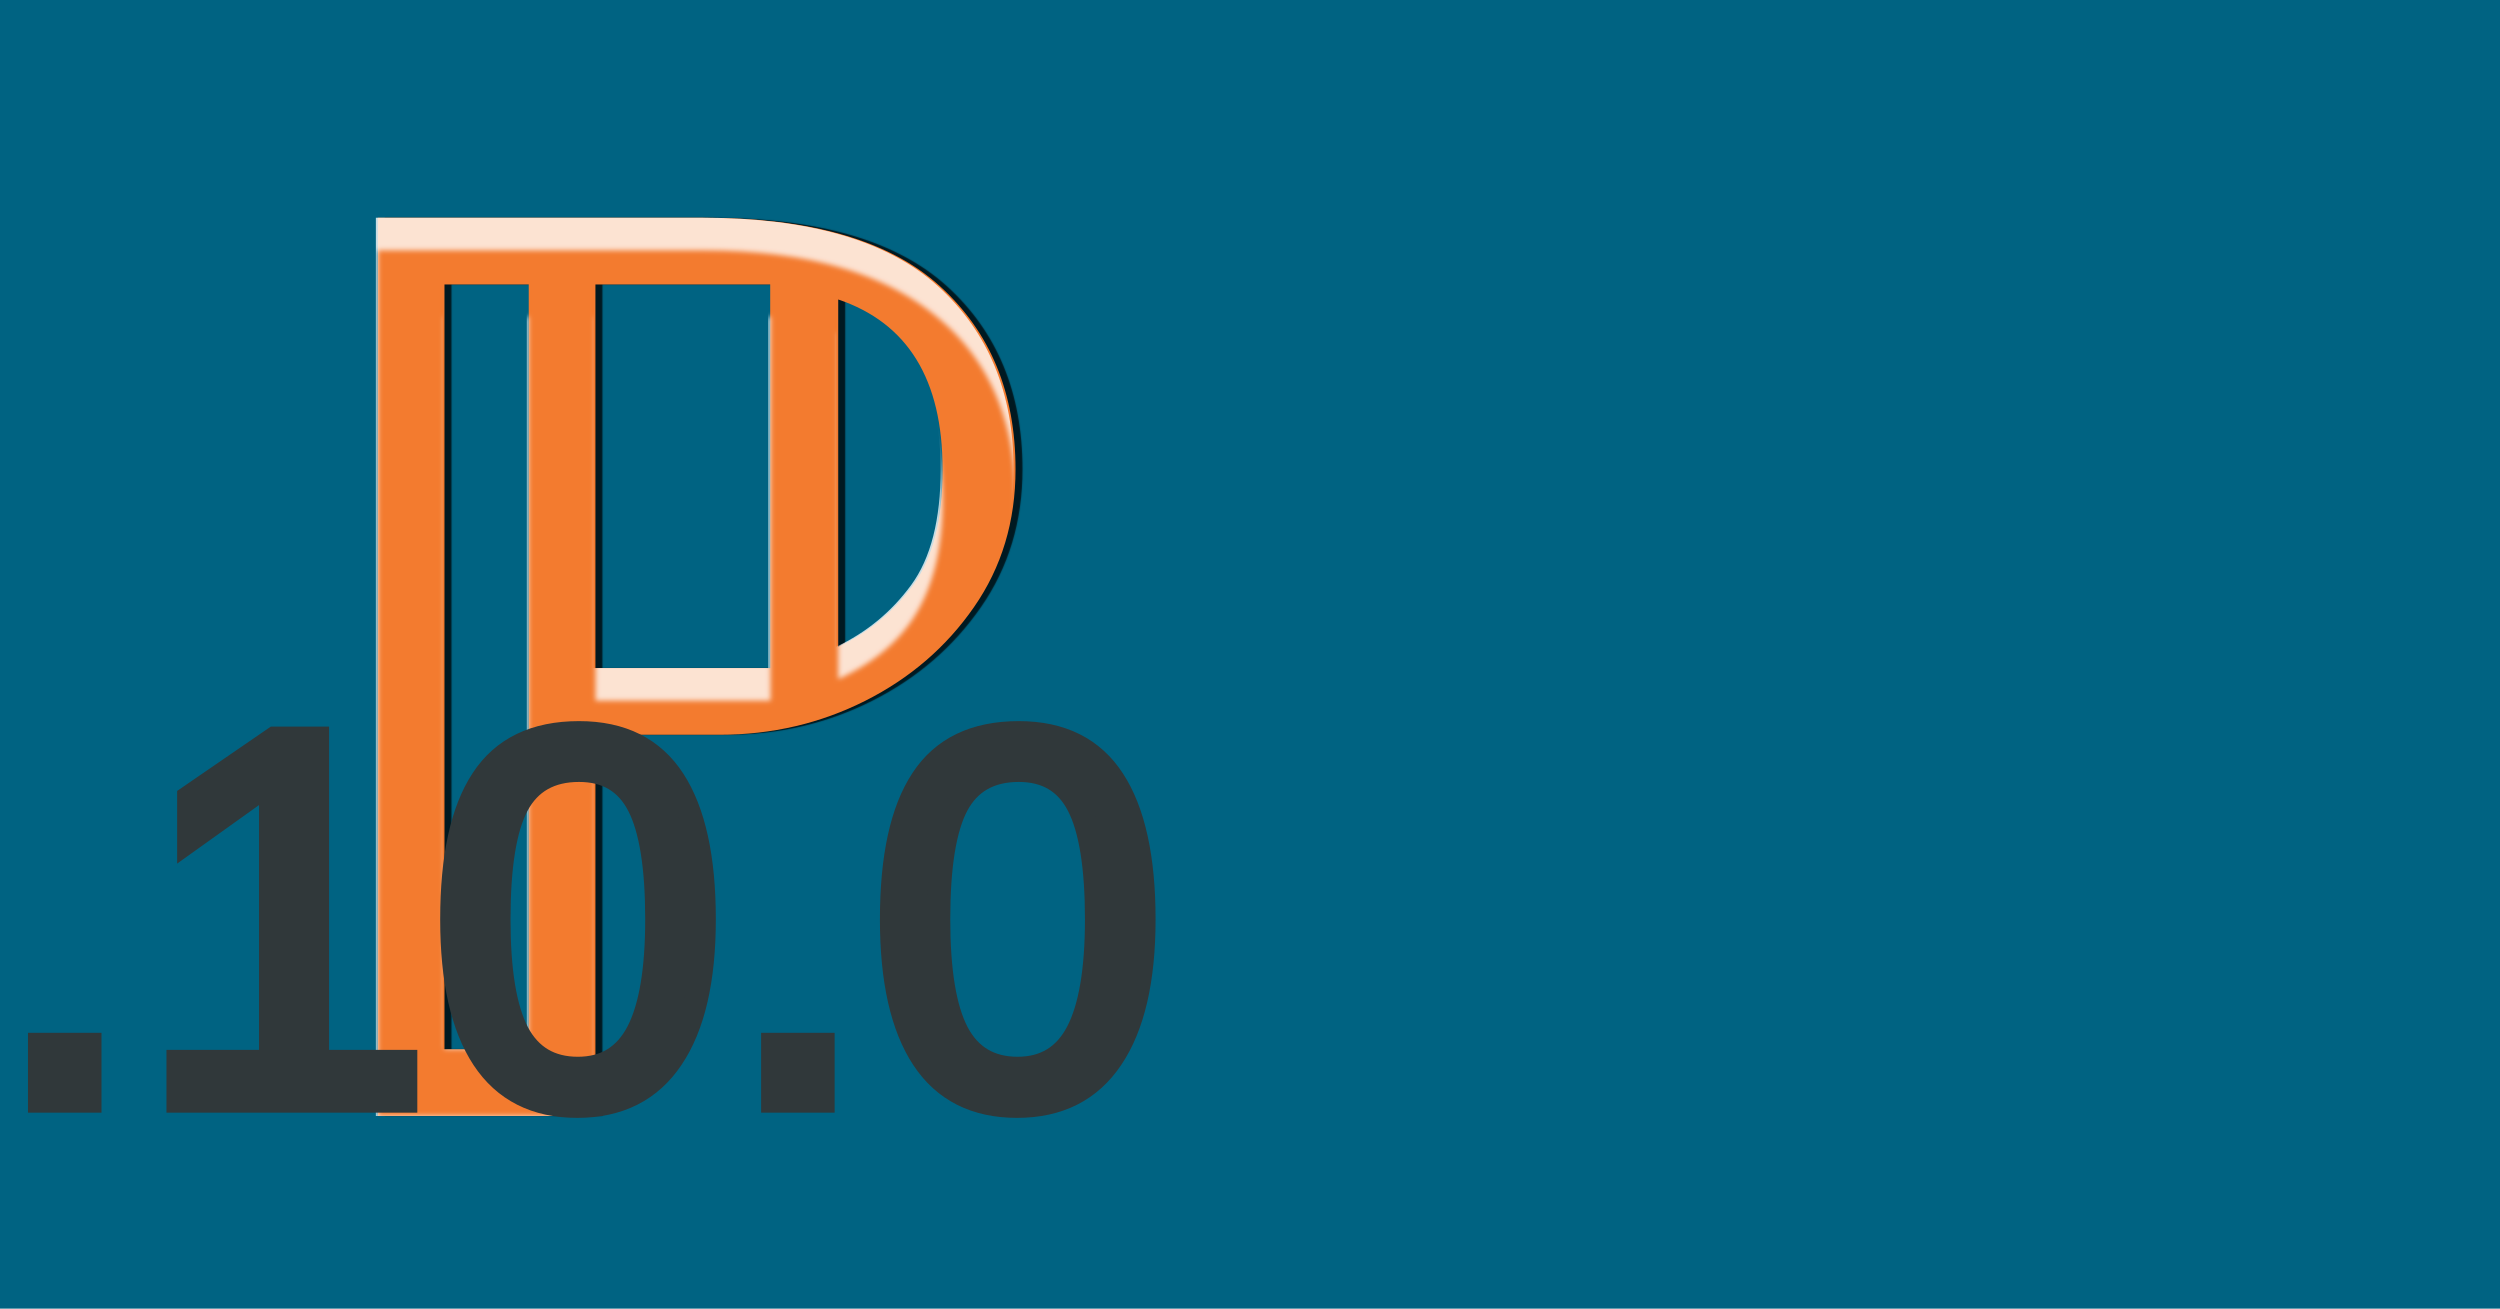
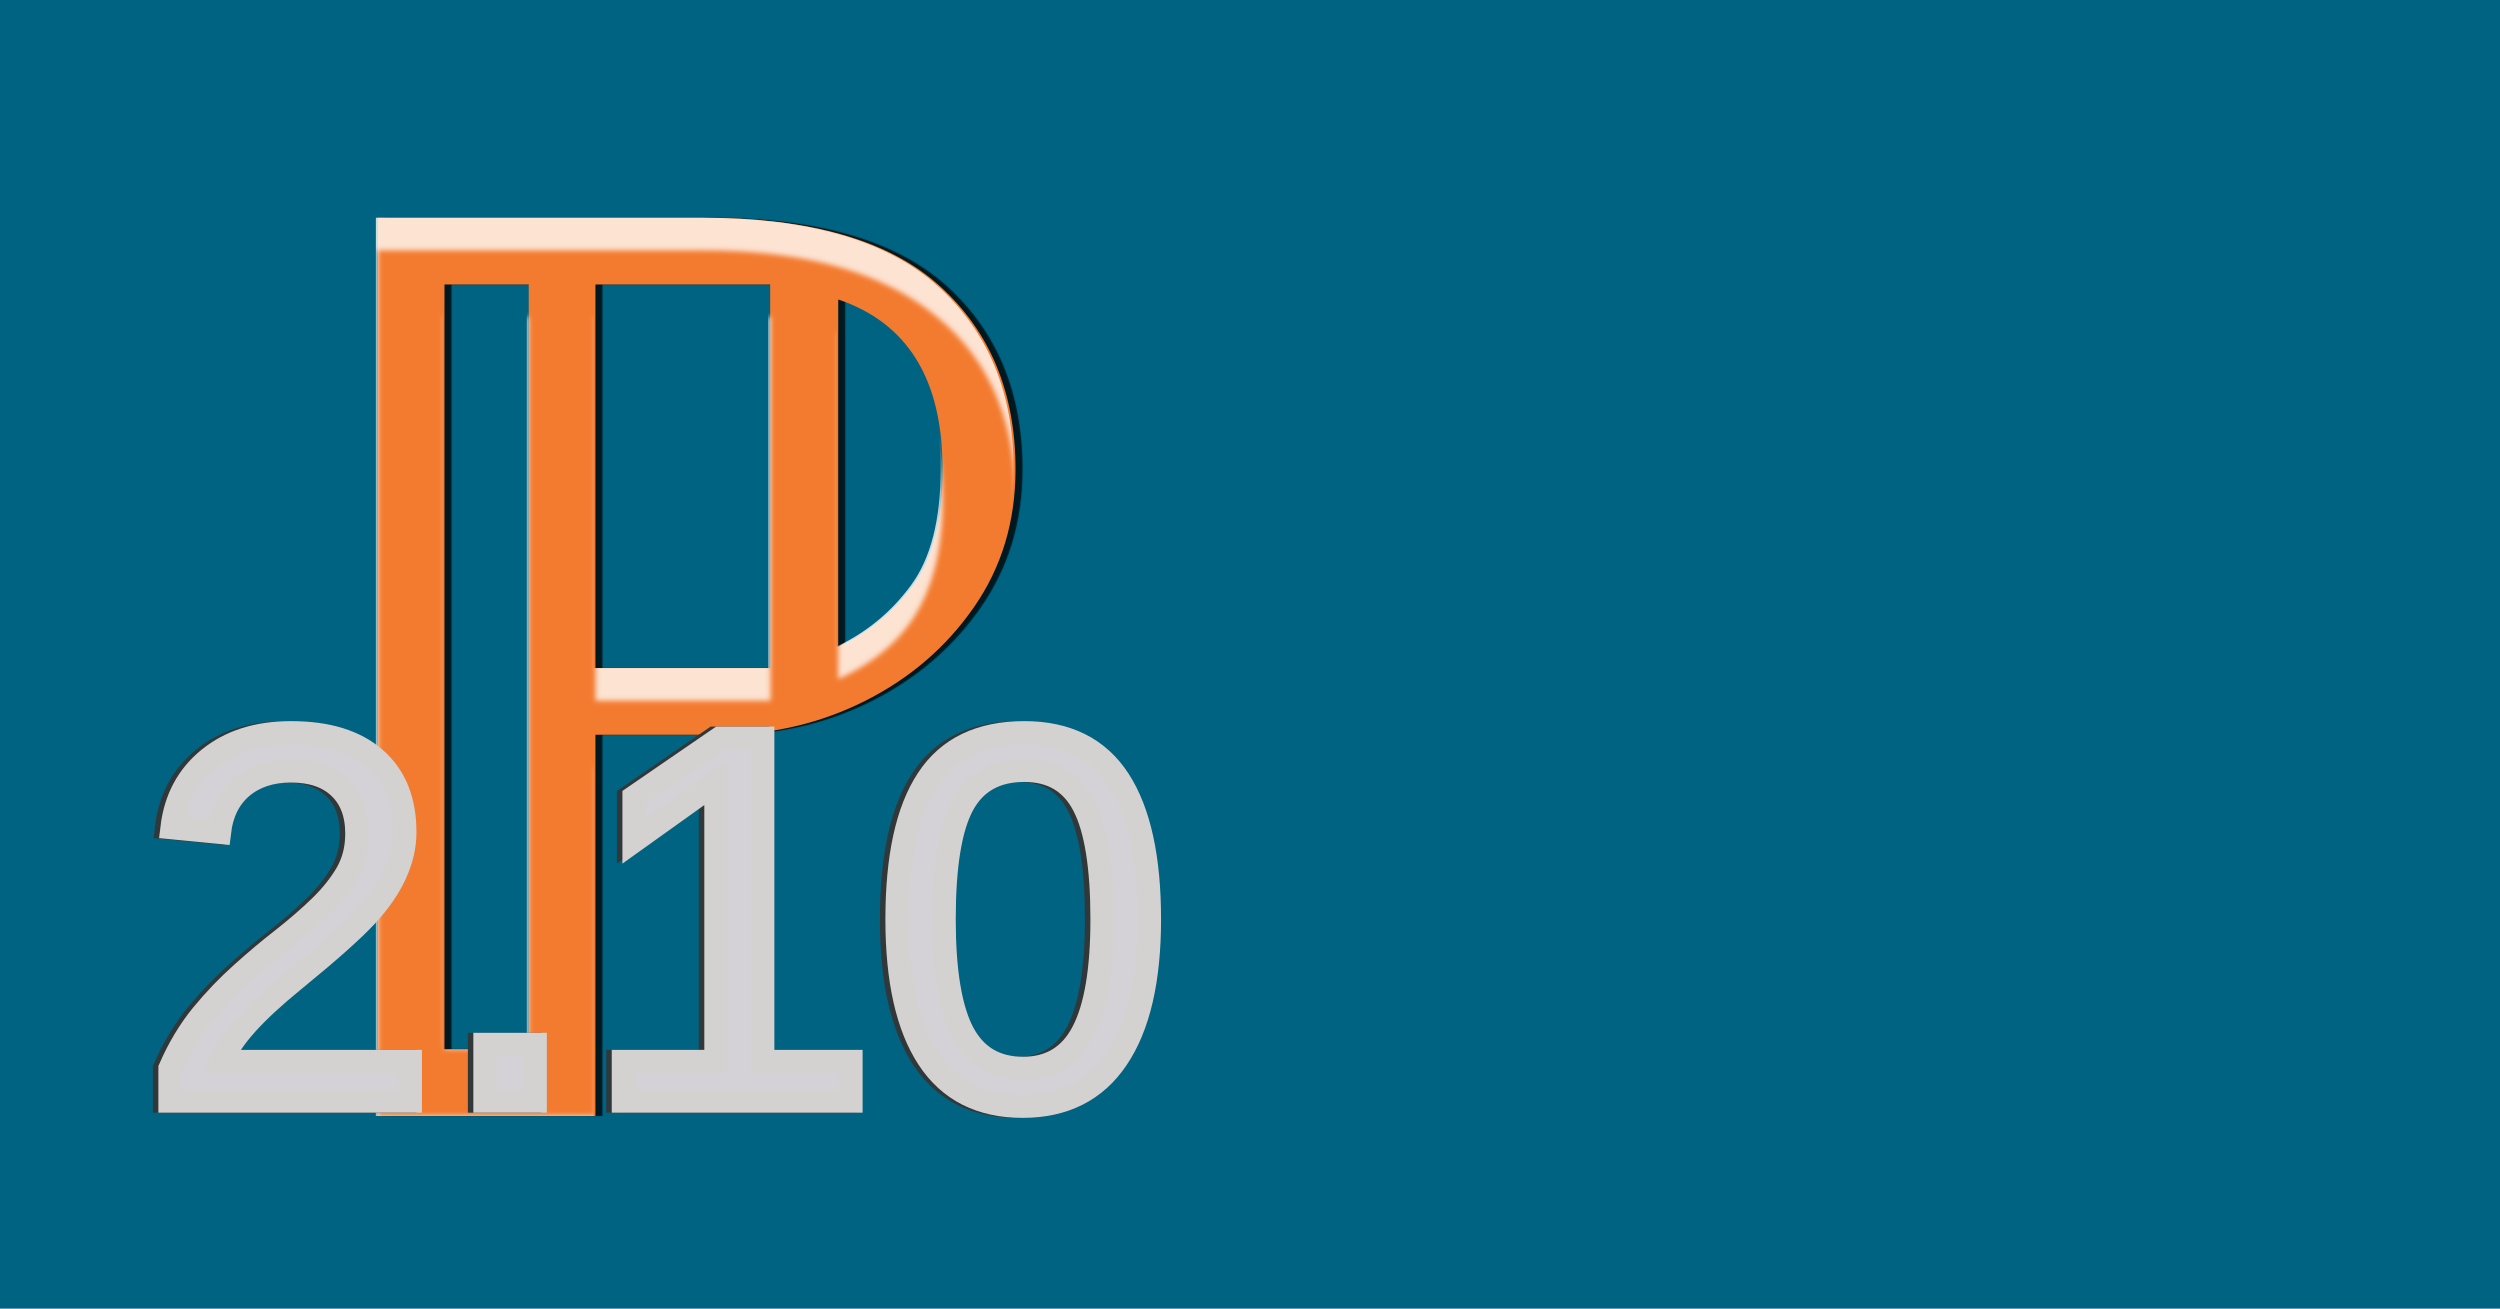
<svg xmlns="http://www.w3.org/2000/svg" width="512" height="268" viewBox="0 0 135.467 70.908" version="1.1" id="svg1">
  <defs id="defs1">
    <filter style="color-interpolation-filters:sRGB" id="filter50" x="-0.048" y="-0.035" width="1.116" height="1.086">
      <feFlood result="flood" in="SourceGraphic" flood-opacity="0.498" flood-color="rgb(0,0,0)" id="feFlood49" />
      <feGaussianBlur result="blur" in="SourceGraphic" stdDeviation="1.5" id="feGaussianBlur49" />
      <feOffset result="offset" in="blur" dx="1.5" dy="1.5" id="feOffset49" />
      <feComposite result="comp1" operator="in" in="flood" in2="offset" id="feComposite49" />
      <feComposite result="comp2" operator="over" in="SourceGraphic" in2="comp1" id="feComposite50" />
    </filter>
    <mask maskUnits="userSpaceOnUse" id="mask55">
      <text xml:space="preserve" style="font-size:147.677px;display:inline;fill:#ffffff;fill-opacity:1;stroke-width:1.154" x="15.96" y="118.533" id="text55" transform="rotate(90)">
        <tspan id="tspan55" style="font-style:normal;font-variant:normal;font-weight:normal;font-stretch:normal;font-size:147.677px;font-family:Arimo;-inkscape-font-specification:Arimo;fill:#ffffff;fill-opacity:1;stroke-width:1.154" x="15.96" y="118.533">ℙ</tspan>
      </text>
    </mask>
    <clipPath clipPathUnits="userSpaceOnUse" id="clipPath119">
      <text xml:space="preserve" style="font-size:147.677px;display:inline;fill:#000000;stroke-width:1.154" x="15.96" y="118.533" id="text119">
        <tspan id="tspan119" style="font-style:normal;font-variant:normal;font-weight:normal;font-stretch:normal;font-size:147.677px;font-family:Arimo;-inkscape-font-specification:Arimo;stroke-width:1.154" x="15.96" y="118.533">ℙ</tspan>
      </text>
    </clipPath>
    <filter style="color-interpolation-filters:sRGB" id="filter2" x="-0.004" y="-0.003" width="1.007" height="1.005">
      <feGaussianBlur stdDeviation="0.11" id="feGaussianBlur2" />
    </filter>
    <clipPath clipPathUnits="userSpaceOnUse" id="clipPath3">
      <text xml:space="preserve" style="font-size:147.677px;display:inline;fill:#0000ff;stroke-width:1.154" x="15.96" y="118.533" id="text4">
        <tspan id="tspan4" style="font-style:normal;font-variant:normal;font-weight:normal;font-stretch:normal;font-size:147.677px;font-family:Arimo;-inkscape-font-specification:Arimo;fill:#0000ff;stroke-width:1.154" x="15.96" y="118.533">ℙ</tspan>
      </text>
    </clipPath>
    <clipPath clipPathUnits="userSpaceOnUse" id="clipPath5">
      <text xml:space="preserve" style="font-size:147.677px;display:inline;fill:#0000ff;stroke-width:1.154" x="15.96" y="118.533" id="text5">
        <tspan id="tspan5" style="font-style:normal;font-variant:normal;font-weight:normal;font-stretch:normal;font-size:147.677px;font-family:Arimo;-inkscape-font-specification:Arimo;fill:#0000ff;stroke-width:1.154" x="15.96" y="118.533">ℙ</tspan>
      </text>
    </clipPath>
    <filter style="color-interpolation-filters:sRGB" id="filter5" x="-0.007" y="-0.005" width="1.013" height="1.011">
      <feGaussianBlur stdDeviation="0.281" id="feGaussianBlur5" />
    </filter>
  </defs>
  <g id="g51" style="display:inline">
    <rect style="display:inline;opacity:1;fill:#d4d2c6;fill-opacity:1;stroke-width:0.132" id="rect1" width="67.733" height="67.733" x="0" y="1.588" />
    <rect style="display:inline;opacity:1;fill:#f37b2f;fill-opacity:1;stroke-width:0.132" id="rect12" width="67.733" height="67.733" x="0" y="1.588" />
    <rect style="display:inline;opacity:1;fill:#30383a;fill-opacity:1;stroke-width:0.132" id="rect11" width="67.733" height="67.733" x="0" y="1.588" />
    <rect style="display:inline;opacity:1;fill:#006382;fill-opacity:1;stroke-width:0.191" id="rect10" width="135.467" height="70.908" x="0" y="-5.0862627e-07" />
    <text xml:space="preserve" style="font-size:147.677px;display:inline;opacity:0.75;mix-blend-mode:normal;fill:#000000;stroke-width:1.154;filter:url(#filter2)" x="16.371" y="118.533" id="text2" transform="matrix(0.4616255,0,0,0.4616255,6.678848,5.752493)">
      <tspan id="tspan2" style="font-style:normal;font-variant:normal;font-weight:normal;font-stretch:normal;font-size:147.677px;font-family:Arimo;-inkscape-font-specification:Arimo;fill:#000000;stroke-width:1.154" x="16.371" y="118.533">ℙ</tspan>
    </text>
    <rect style="display:none;fill:#d4d2c6;fill-opacity:1;stroke-width:0.265" id="rect5" width="135.467" height="135.467" x="0" y="0" clip-path="url(#clipPath3)" transform="matrix(0.4616255,0,0,0.4616255,6.4889,5.752494)" />
    <rect style="display:none;fill:#006382;fill-opacity:1;stroke-width:0.265" id="rect6" width="135.467" height="135.467" x="0" y="0" clip-path="url(#clipPath3)" transform="matrix(0.4616255,0,0,0.4616255,6.4889,5.752494)" />
    <rect style="display:none;fill:#30383a;fill-opacity:1;stroke-width:0.265" id="rect7" width="135.467" height="135.467" x="0" y="0" clip-path="url(#clipPath3)" transform="matrix(0.4616255,0,0,0.4616255,6.4889,5.752494)" />
    <rect style="display:none;fill:#000000;fill-opacity:1;stroke-width:0.265" id="rect3" width="135.467" height="135.467" x="0" y="0" clip-path="url(#clipPath3)" transform="matrix(0.4616255,0,0,0.4616255,6.4889,5.752494)" />
    <rect style="display:inline;fill:#f37b2f;fill-opacity:1;stroke-width:0.265" id="rect9" width="135.467" height="135.467" x="0" y="0" clip-path="url(#clipPath3)" transform="matrix(0.4616255,0,0,0.4616255,6.4889,5.752494)" />
    <path id="rect4" style="display:inline;opacity:0.782;mix-blend-mode:normal;fill:#ffffff;fill-opacity:1;stroke-width:0.265;filter:url(#filter5)" d="M 17.169,3.451 V 130.849 H 118.769 V 3.451 Z M 30.545,16.933 h 38.217 c 11.874,0 20.935,2.548 27.184,7.643 6.297,5.048 9.446,12.331 9.446,21.849 0,5.672 -1.514,10.888 -4.543,15.647 -3.077,4.759 -7.331,8.533 -12.763,11.321 -5.384,2.788 -11.177,4.182 -17.378,4.182 H 56.071 V 118.533 H 30.545 Z m 7.788,7.788 v 85.952 h 9.879 V 24.721 Z m 17.738,0 V 69.789 H 76.621 V 24.721 Z m 28.483,1.802 v 40.741 c 4.326,-1.971 7.451,-4.663 9.374,-8.076 1.923,-3.413 2.885,-7.667 2.885,-12.763 0,-10.528 -4.086,-17.162 -12.258,-19.902 z" clip-path="url(#clipPath5)" transform="matrix(0.4616255,0,0,0.4616255,6.384654,5.752494)" />
    <g id="layer1">
      <text xml:space="preserve" style="font-style:normal;font-variant:normal;font-weight:normal;font-stretch:normal;font-size:28.575px;font-family:Arimo;-inkscape-font-specification:Arimo;text-align:end;letter-spacing:0px;text-anchor:end;display:inline;fill:#30383a;fill-opacity:1;stroke:#30383a;stroke-width:1.265;stroke-opacity:1" x="118.672" y="59.66" id="text1-6">
-         <tspan id="tspan1-0" style="font-style:normal;font-variant:normal;font-weight:normal;font-stretch:normal;font-size:28.575px;font-family:Arimo;-inkscape-font-specification:Arimo;fill:#30383a;fill-opacity:1;stroke:#30383a;stroke-width:1.265;stroke-opacity:1" x="118.672" y="59.66">2.10.0</tspan>
+         <tspan id="tspan1-0" style="font-style:normal;font-variant:normal;font-weight:normal;font-stretch:normal;font-size:28.575px;font-family:Arimo;-inkscape-font-specification:Arimo;fill:#30383a;fill-opacity:1;stroke:#30383a;stroke-width:1.265;stroke-opacity:1" x="118.672" y="59.66">2.10</tspan>
      </text>
      <text xml:space="preserve" style="font-style:normal;font-variant:normal;font-weight:normal;font-stretch:normal;font-size:28.575px;font-family:Arimo;-inkscape-font-specification:Arimo;text-align:end;letter-spacing:0px;text-anchor:end;display:inline;fill:#d4d2d6;fill-opacity:1;stroke:#d4d2d0;stroke-width:1.265;stroke-opacity:1" x="118.972" y="59.66" id="text1">
-         <tspan id="tspan1" style="font-style:normal;font-variant:normal;font-weight:normal;font-stretch:normal;font-size:28.575px;font-family:Arimo;-inkscape-font-specification:Arimo;fill:#d4d2d6;fill-opacity:1;stroke:#d4d2d0;stroke-width:1.265;stroke-opacity:1" x="0" y="0">2.10.0</tspan>
+         <tspan id="tspan1" style="font-style:normal;font-variant:normal;font-weight:normal;font-stretch:normal;font-size:28.575px;font-family:Arimo;-inkscape-font-specification:Arimo;fill:#d4d2d6;fill-opacity:1;stroke:#d4d2d0;stroke-width:1.265;stroke-opacity:1" x="118.972" y="59.66">2.10</tspan>
      </text>
    </g>
  </g>
</svg>
